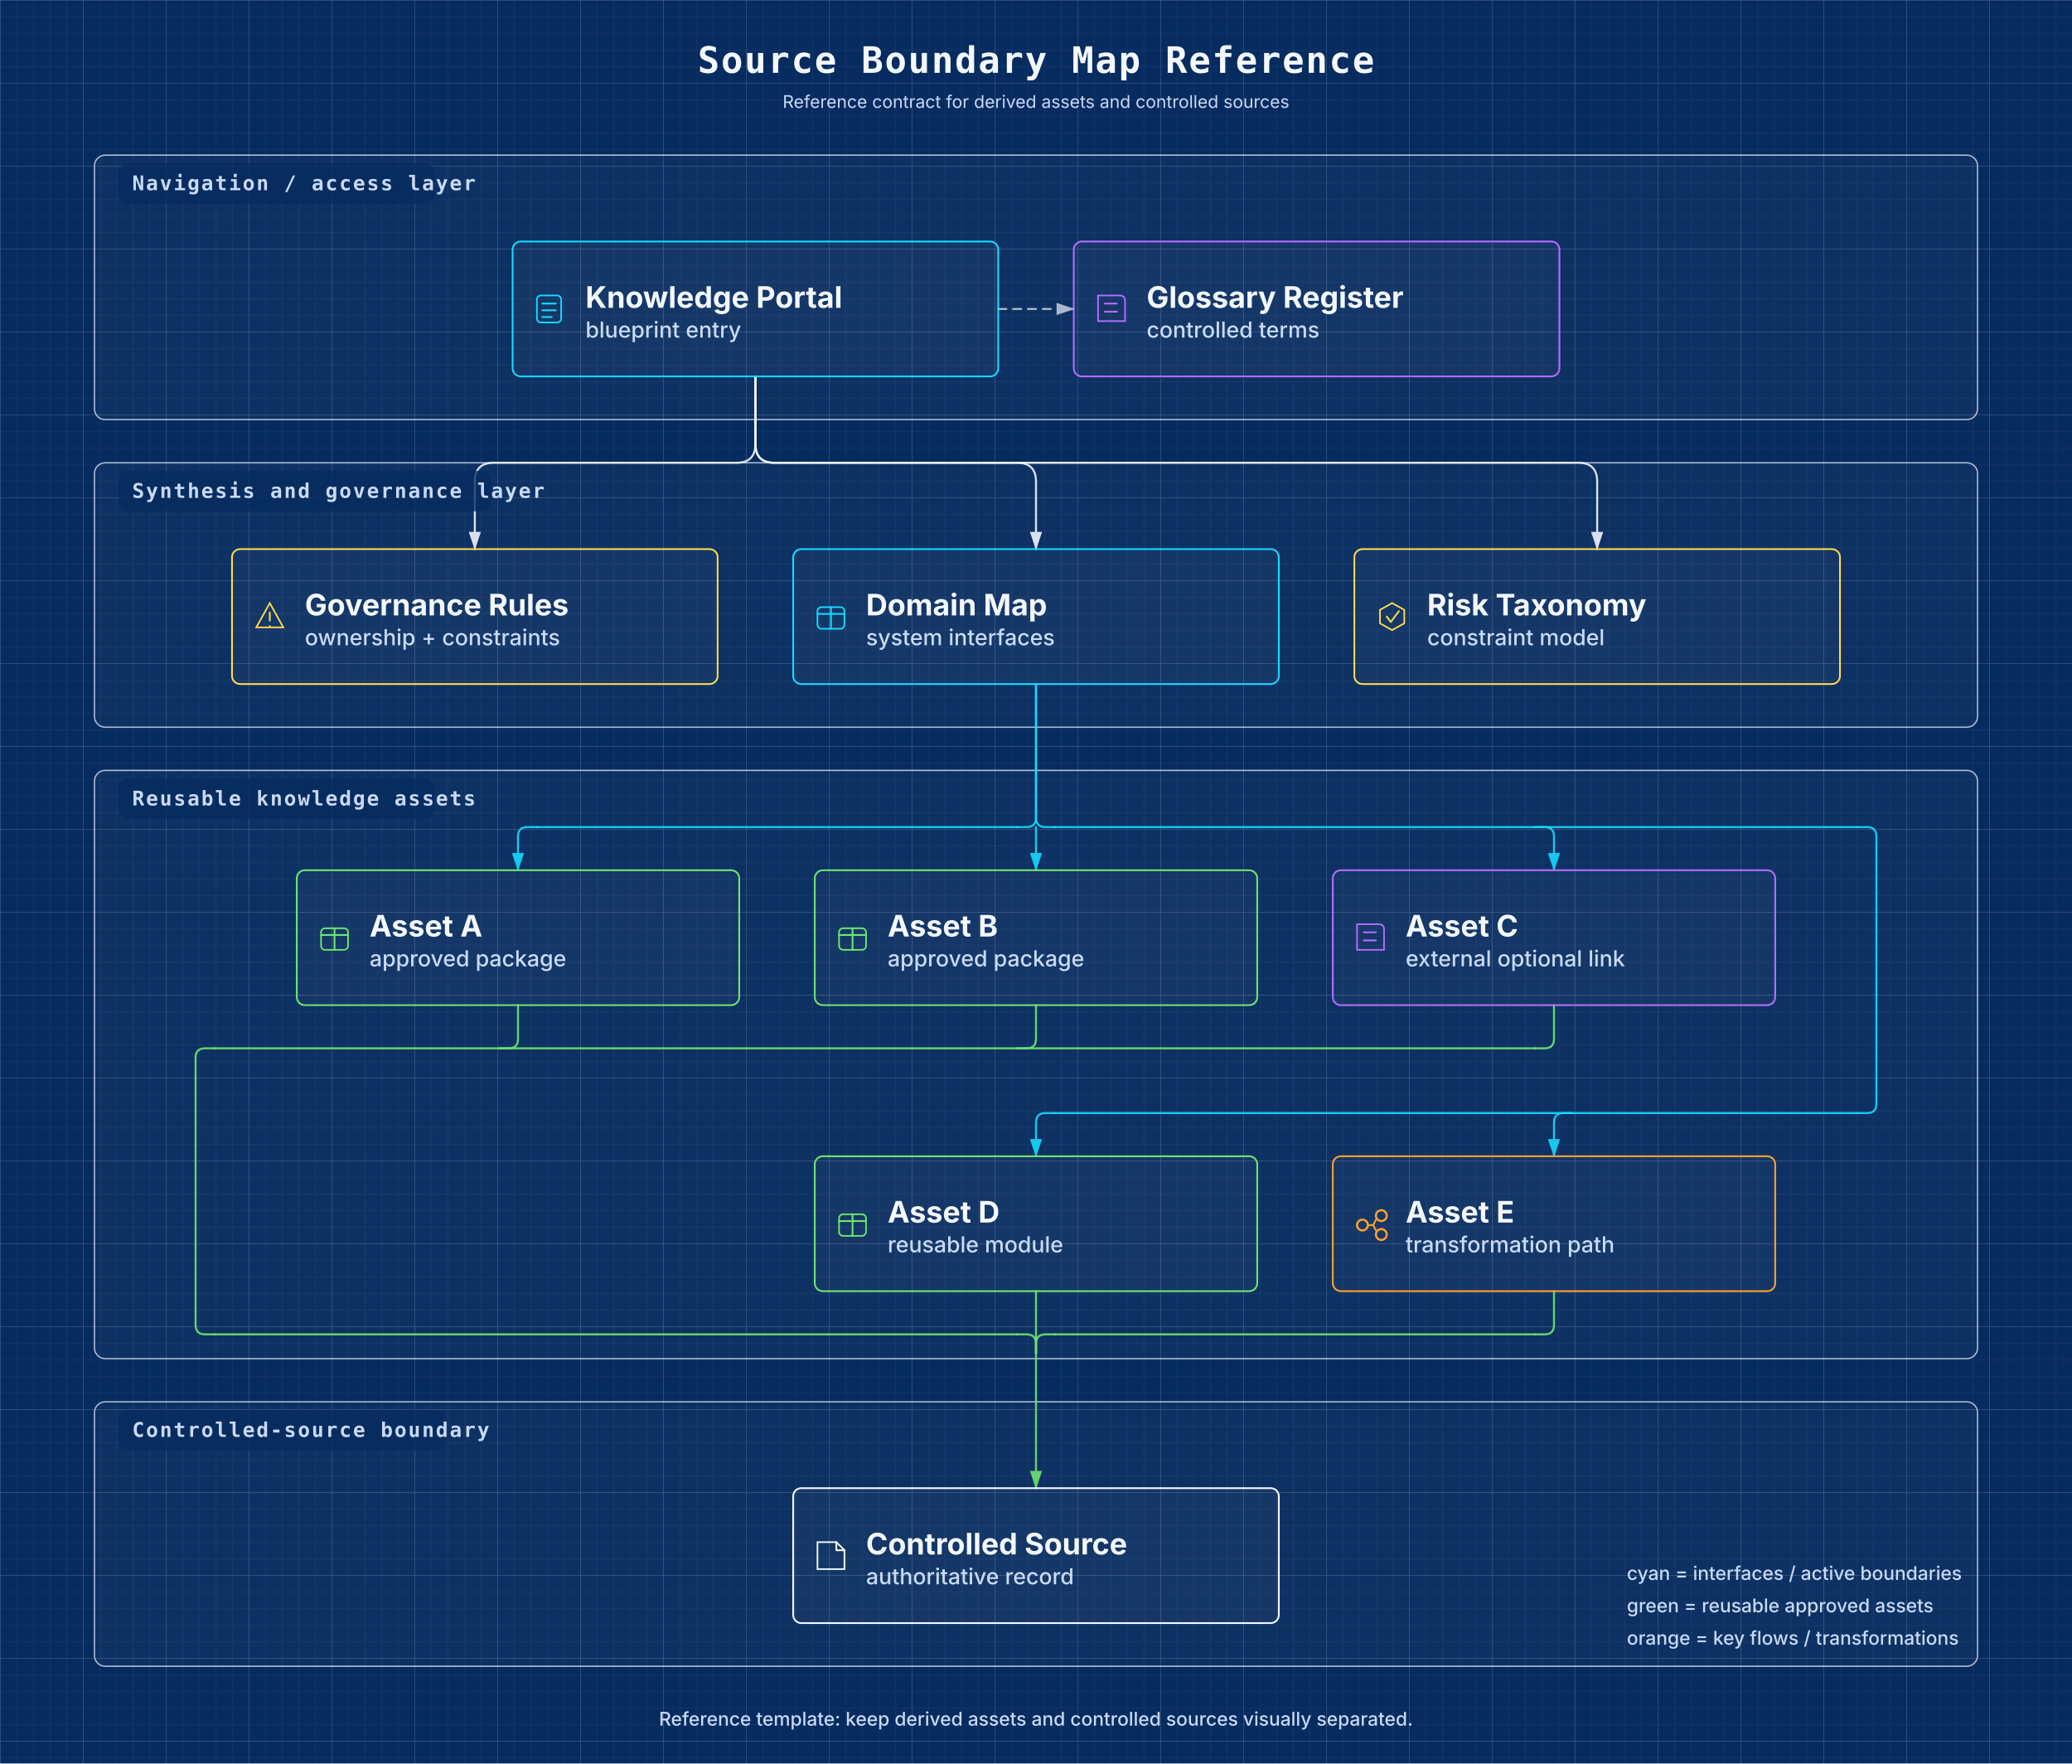
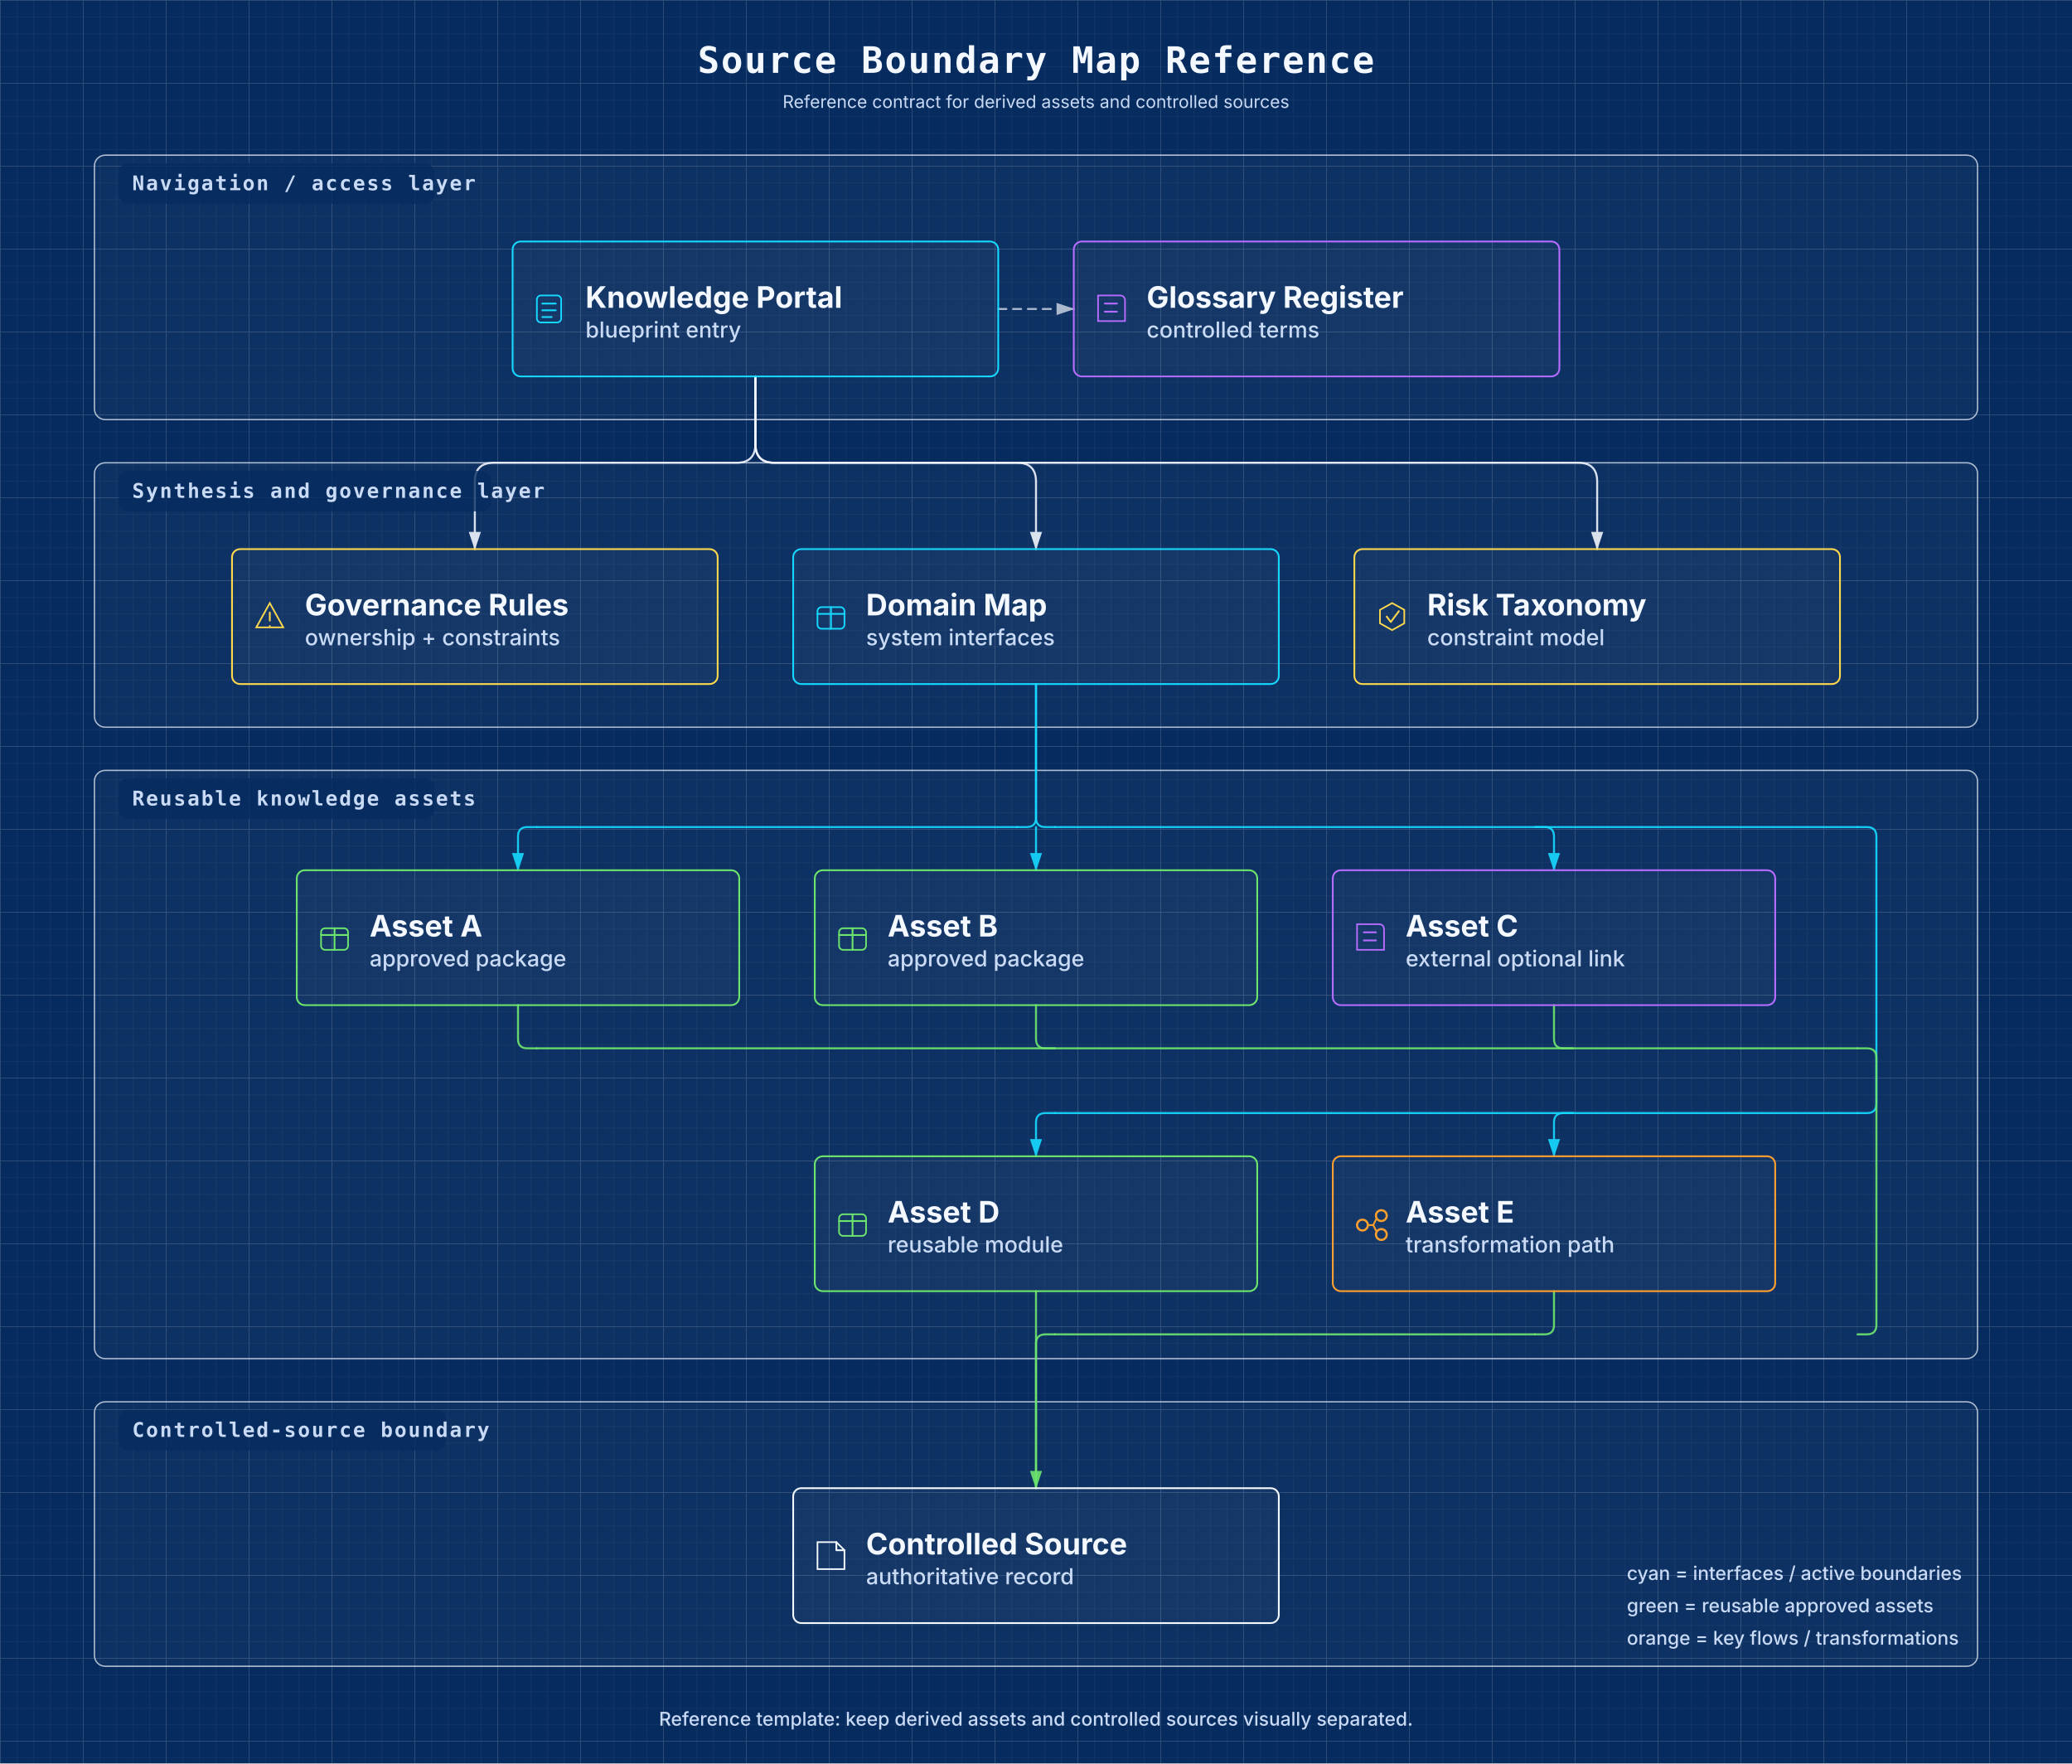
<svg xmlns="http://www.w3.org/2000/svg" width="1536" height="1307" viewBox="0 0 1536 1307" role="img" aria-label="Source Boundary Map Reference" data-style="accent-blueprint" data-diagram-type="source_boundary_map">
  <defs>
    <pattern id="blueprint-grid-small" width="12.29" height="12.29" patternUnits="userSpaceOnUse">
      <path d="M 12.29 0 H 0 V 12.29" fill="none" stroke="#FFFFFF" stroke-opacity="0.08" stroke-width="0.72" />
    </pattern>
    <pattern id="blueprint-grid" width="61.44" height="61.44" patternUnits="userSpaceOnUse">
      <rect width="61.44" height="61.44" fill="url(#blueprint-grid-small)" />
      <path d="M 61.44 0 H 0 V 61.44" fill="none" stroke="#FFFFFF" stroke-opacity="0.14" stroke-width="1.02" />
    </pattern>
    <marker id="arrow" markerWidth="10" markerHeight="10" refX="8.5" refY="3" orient="auto" markerUnits="strokeWidth">
      <path d="M0,0 L0,6 L9,3 z" fill="context-stroke" />
    </marker>
    <marker id="arrow-fanout" markerWidth="10" markerHeight="10" refX="8.5" refY="3" orient="auto" markerUnits="strokeWidth">
      <path d="M0,0 L0,6 L9,3 z" fill="context-stroke" />
    </marker>
    <marker id="arrow-fanin" markerWidth="10" markerHeight="10" refX="8.5" refY="3" orient="auto" markerUnits="strokeWidth">
      <path d="M0,0 L0,6 L9,3 z" fill="context-stroke" />
    </marker>
    <style>
    [data-style="accent-blueprint"] .title{font:700 27px IBM Plex Mono,JetBrains Mono,Consolas,monospace;fill:#F4F8FF;letter-spacing:.04em;text-transform:uppercase}
    [data-style="accent-blueprint"] .subtitle{font:400 13px IBM Plex Sans,Inter,Roboto Condensed,DIN,Segoe UI,Aptos,Arial,sans-serif;fill:#C9DAF5}
    [data-style="accent-blueprint"] .group-label{font:700 15px IBM Plex Mono,JetBrains Mono,Consolas,monospace;fill:#C9DAF5;letter-spacing:.08em;text-transform:uppercase}
    [data-style="accent-blueprint"] .card-title{font:700 17px IBM Plex Sans,Inter,Roboto Condensed,DIN,Segoe UI,Aptos,Arial,sans-serif;fill:#F4F8FF}
    [data-style="accent-blueprint"] .card-sub{font:500 13px IBM Plex Sans,Inter,Roboto Condensed,DIN,Segoe UI,Aptos,Arial,sans-serif;fill:#C9DAF5}
    [data-style="accent-blueprint"] .edge{fill:none;stroke:#F4F8FF;stroke-width:1.5;stroke-linecap:round;stroke-linejoin:round;opacity:0.88}
    [data-style="accent-blueprint"] .fanout{stroke:#FF9F2E;opacity:0.9}
    [data-style="accent-blueprint"] .fanin{stroke:#6EE66E;opacity:0.9}
    [data-style="accent-blueprint"] .route-shared{marker-end:none}
    [data-style="accent-blueprint"] .edge-dashed{stroke-dasharray:6 5;opacity:0.68}
    [data-style="accent-blueprint"] .note{font:500 14px IBM Plex Sans,Inter,Roboto Condensed,DIN,Segoe UI,Aptos,Arial,sans-serif;fill:#C9DAF5}
    [data-style="accent-blueprint"] .mono{font-family:IBM Plex Mono,JetBrains Mono,Consolas,monospace}
    [data-style="accent-blueprint"] .table-header{font:700 15.5px IBM Plex Mono,JetBrains Mono,Consolas,monospace;fill:#F4F8FF;letter-spacing:.08em;text-transform:uppercase}
    [data-style="accent-blueprint"] .table-cell{font:500 17px IBM Plex Sans,Inter,Roboto Condensed,DIN,Segoe UI,Aptos,Arial,sans-serif;fill:#F4F8FF}
    [data-style="accent-blueprint"] .table-cell-secondary{font:500 17px IBM Plex Sans,Inter,Roboto Condensed,DIN,Segoe UI,Aptos,Arial,sans-serif;fill:#C9DAF5}
    [data-style="accent-blueprint"] .info-panel-title{font:700 15px IBM Plex Mono,JetBrains Mono,Consolas,monospace;fill:#F4F8FF;letter-spacing:.08em;text-transform:uppercase}
    [data-style="accent-blueprint"] .info-panel-item{font:500 14px IBM Plex Sans,Inter,Roboto Condensed,DIN,Segoe UI,Aptos,Arial,sans-serif;fill:#C9DAF5}
    [data-style="accent-blueprint"] .tree-level-label{font:700 15px IBM Plex Mono,JetBrains Mono,Consolas,monospace;fill:#C9DAF5;letter-spacing:.08em;text-transform:uppercase}
    [data-style="accent-blueprint"] .hub-label{font:700 15px IBM Plex Mono,JetBrains Mono,Consolas,monospace;fill:#C9DAF5;letter-spacing:.08em;text-transform:uppercase}
    [data-style="accent-blueprint"] .icon-line{fill:none;stroke-width:1.3;stroke-linecap:round;stroke-linejoin:round}
  </style>
  </defs>
  <rect x="0" y="0" width="1536" height="1307" rx="0" fill="#062B5F" />
  <rect x="0" y="0" width="1536" height="1307" rx="0" fill="url(#blueprint-grid)" opacity="1" />
  <text x="768.0" y="54" text-anchor="middle" class="title">Source Boundary Map Reference</text>
  <text x="768.0" y="80.0" text-anchor="middle" class="subtitle">Reference contract for derived assets and controlled sources</text>
  <rect x="70" y="115" width="1396" height="196" class="group-panel" rx="8" fill="#FFFFFF" fill-opacity="0.03" stroke="#F4F8FF" stroke-opacity="0.7" stroke-width="1" />
  <rect x="70" y="343" width="1396" height="196" class="group-panel" rx="8" fill="#FFFFFF" fill-opacity="0.03" stroke="#F4F8FF" stroke-opacity="0.7" stroke-width="1" />
  <rect x="70" y="571" width="1396" height="436" class="group-panel" rx="8" fill="#FFFFFF" fill-opacity="0.03" stroke="#F4F8FF" stroke-opacity="0.7" stroke-width="1" />
  <rect x="70" y="1039" width="1396" height="196" class="group-panel" rx="8" fill="#FFFFFF" fill-opacity="0.03" stroke="#F4F8FF" stroke-opacity="0.7" stroke-width="1" />
  <path d="M 768.0 507.0 L 768.0 606.0 Q 768.0 613.0 761.0 613.0 L 754.0 613.0" class="edge fanout route-shared branch" style="stroke:#16D9FF" data-route-family="1" data-route-color="#16D9FF" />
  <path d="M 768.0 507.0 L 768.0 606.0 Q 768.0 613.0 775.0 613.0 L 782.0 613.0" class="edge fanout route-shared branch" style="stroke:#16D9FF" data-route-family="1" data-route-color="#16D9FF" />
  <path d="M 1377.0 613.0 L 1384.0 613.0 Q 1391.0 613.0 1391.0 620.0 L 1391.0 818.0 Q 1391.0 825.0 1384.0 825.0 L 1377.0 825.0" class="edge fanout route-shared trunk" style="stroke:#16D9FF" data-route-family="1" data-route-color="#16D9FF" />
  <path d="M 398.0 613.0 L 754.0 613.0" class="edge fanout route-shared bus" style="stroke:#16D9FF" data-route-family="1" data-route-color="#16D9FF" />
  <path d="M 782.0 613.0 L 1377.0 613.0" class="edge fanout route-shared bus" style="stroke:#16D9FF" data-route-family="1" data-route-color="#16D9FF" />
  <path d="M 398.0 613.0 L 391.0 613.0 Q 384.0 613.0 384.0 620.0 L 384.0 645.0" class="edge fanout terminal" marker-end="url(#arrow-fanout)" style="stroke:#16D9FF" data-route-family="1" data-route-color="#16D9FF" />
  <path d="M 768.0 613.0 L 768.0 645.0" class="edge fanout terminal" marker-end="url(#arrow-fanout)" style="stroke:#16D9FF" data-route-family="1" data-route-color="#16D9FF" />
  <path d="M 1138.0 613.0 L 1145.0 613.0 Q 1152.0 613.0 1152.0 620.0 L 1152.0 645.0" class="edge fanout terminal" marker-end="url(#arrow-fanout)" style="stroke:#16D9FF" data-route-family="1" data-route-color="#16D9FF" />
  <path d="M 782.0 825.0 L 1377.0 825.0" class="edge fanout route-shared bus" style="stroke:#16D9FF" data-route-family="1" data-route-color="#16D9FF" />
  <path d="M 782.0 825.0 L 775.0 825.0 Q 768.0 825.0 768.0 832.0 L 768.0 857.0" class="edge fanout terminal" marker-end="url(#arrow-fanout)" style="stroke:#16D9FF" data-route-family="1" data-route-color="#16D9FF" />
  <path d="M 1166.0 825.0 L 1159.0 825.0 Q 1152.0 825.0 1152.0 832.0 L 1152.0 857.0" class="edge fanout terminal" marker-end="url(#arrow-fanout)" style="stroke:#16D9FF" data-route-family="1" data-route-color="#16D9FF" />
-   <path d="M 159.0 777.0 L 152.0 777.0 Q 145.0 777.0 145.0 784.0 L 145.0 982.0 Q 145.0 989.0 152.0 989.0 L 159.0 989.0" class="edge fanin route-shared trunk" style="stroke:#6EE66E" data-route-family="0" data-route-color="#6EE66E" />
-   <path d="M 384.0 745.0 L 384.0 770.0 Q 384.0 777.0 377.0 777.0 L 370.0 777.0" class="edge fanin route-shared branch" style="stroke:#6EE66E" data-route-family="0" data-route-color="#6EE66E" />
-   <path d="M 768.0 745.0 L 768.0 770.0 Q 768.0 777.0 761.0 777.0 L 754.0 777.0" class="edge fanin route-shared branch" style="stroke:#6EE66E" data-route-family="0" data-route-color="#6EE66E" />
-   <path d="M 1152.0 745.0 L 1152.0 770.0 Q 1152.0 777.0 1145.0 777.0 L 1138.0 777.0" class="edge fanin route-shared branch" style="stroke:#6EE66E" data-route-family="0" data-route-color="#6EE66E" />
-   <path d="M 159.0 777.0 L 1138.0 777.0" class="edge fanin route-shared bus" style="stroke:#6EE66E" data-route-family="0" data-route-color="#6EE66E" />
+   <path d="M 1377.0 777.0 L 1384.0 777.0 Q 1391.0 777.0 1391.0 784.0 L 1391.0 982.0 Q 1391.0 989.0 1384.0 989.0 L 1377.0 989.0" class="edge fanin route-shared trunk" style="stroke:#6EE66E" data-route-family="0" data-route-color="#6EE66E" />
+   <path d="M 384.0 745.0 L 384.0 770.0 Q 384.0 777.0 391.0 777.0 L 398.0 777.0" class="edge fanin route-shared branch" style="stroke:#6EE66E" data-route-family="0" data-route-color="#6EE66E" />
+   <path d="M 768.0 745.0 L 768.0 770.0 Q 768.0 777.0 775.0 777.0 L 782.0 777.0" class="edge fanin route-shared branch" style="stroke:#6EE66E" data-route-family="0" data-route-color="#6EE66E" />
+   <path d="M 1152.0 745.0 L 1152.0 770.0 Q 1152.0 777.0 1159.0 777.0 L 1166.0 777.0" class="edge fanin route-shared branch" style="stroke:#6EE66E" data-route-family="0" data-route-color="#6EE66E" />
+   <path d="M 398.0 777.0 L 1377.0 777.0" class="edge fanin route-shared bus" style="stroke:#6EE66E" data-route-family="0" data-route-color="#6EE66E" />
  <path d="M 1152.0 957.0 L 1152.0 982.0 Q 1152.0 989.0 1145.0 989.0 L 1138.0 989.0" class="edge fanin route-shared branch" style="stroke:#6EE66E" data-route-family="0" data-route-color="#6EE66E" />
-   <path d="M 159.0 989.0 L 754.0 989.0" class="edge fanin route-shared bus" style="stroke:#6EE66E" data-route-family="0" data-route-color="#6EE66E" />
  <path d="M 782.0 989.0 L 1138.0 989.0" class="edge fanin route-shared bus" style="stroke:#6EE66E" data-route-family="0" data-route-color="#6EE66E" />
-   <path d="M 754.0 989.0 L 761.0 989.0 Q 768.0 989.0 768.0 996.0 L 768.0 1003.0" class="edge fanin route-shared merge" style="stroke:#6EE66E" data-route-family="0" data-route-color="#6EE66E" />
-   <path d="M 782.0 989.0 L 775.0 989.0 Q 768.0 989.0 768.0 996.0 L 768.0 1003.0" class="edge fanin route-shared merge" style="stroke:#6EE66E" data-route-family="0" data-route-color="#6EE66E" />
+   <path d="M 782.0 989.0 L 775.0 989.0 Q 768.0 989.0 768.0 996.0 L 768.0 1103.0" class="edge fanin route-shared merge" style="stroke:#6EE66E" data-route-family="0" data-route-color="#6EE66E" />
  <path d="M 768.0 957.0 L 768.0 1103.0" class="edge fanin terminal" marker-end="url(#arrow-fanin)" style="stroke:#6EE66E" data-route-family="0" data-route-color="#6EE66E" />
  <path d="M 740.0 229.0 L 796.0 229.0" class="edge edge-dashed" marker-end="url(#arrow)" />
  <path d="M 560.0 279 L 560.0 329.0 Q 560.0 343.0 546.0 343.0 L 366.0 343.0 Q 352.0 343.0 352.0 357.0 L 352.0 407" class="edge" marker-end="url(#arrow)" />
  <path d="M 560.0 279 L 560.0 329.0 Q 560.0 343.0 574.0 343.0 L 754.0 343.0 Q 768.0 343.0 768.0 357.0 L 768.0 407" class="edge" marker-end="url(#arrow)" />
  <path d="M 560.0 279 L 560.0 329.0 Q 560.0 343.0 574.0 343.0 L 1170.0 343.0 Q 1184.0 343.0 1184.0 357.0 L 1184.0 407" class="edge" marker-end="url(#arrow)" />
  <g class="group-label-wrap">
    <rect x="88" y="121" width="234.0" height="30" rx="7" fill="#062B5F" fill-opacity="0.78" />
    <text x="98" y="141" class="group-label">Navigation / access layer</text>
  </g>
  <g class="group-label-wrap">
    <rect x="88" y="349" width="276.0" height="30" rx="7" fill="#062B5F" fill-opacity="0.78" />
    <text x="98" y="369" class="group-label">Synthesis and governance layer</text>
  </g>
  <g class="group-label-wrap">
    <rect x="88" y="577" width="234.0" height="30" rx="7" fill="#062B5F" fill-opacity="0.78" />
    <text x="98" y="597" class="group-label">Reusable knowledge assets</text>
  </g>
  <g class="group-label-wrap">
    <rect x="88" y="1045" width="242.4" height="30" rx="7" fill="#062B5F" fill-opacity="0.78" />
    <text x="98" y="1065" class="group-label">Controlled-source boundary</text>
  </g>
  <g id="node-portal" class="card node-card">
    <rect x="380.0" y="179" width="360" height="100" rx="6" fill="#FFFFFF" fill-opacity="0.03" stroke="#16D9FF" stroke-width="1.3" />
    <rect x="398.0" y="219.0" width="18" height="20" rx="3" fill="none" stroke="#16D9FF" stroke-width="1.2" />
    <path d="M402.0,225.0 H412.0 M402.0,230.0 H412.0 M402.0,235.0 H409.0" class="icon-line" stroke="#16D9FF" />
    <text x="434.0" y="228.135" text-anchor="start" class="card-title" style="font-size:22px">Knowledge Portal</text>
    <text x="434.0" y="250.243" text-anchor="start" class="card-sub" style="font-size:16.4px">blueprint entry</text>
  </g>
  <g id="node-glossary" class="card node-card">
    <rect x="796.0" y="179" width="360" height="100" rx="6" fill="#FFFFFF" fill-opacity="0.03" stroke="#B56CFF" stroke-width="1.3" />
    <path d="M814.0,219.0 H830.0 Q834.0,219.0 834.0,223.0 V238.0 H814.0 Z" fill="none" stroke="#B56CFF" stroke-width="1.2" />
    <path d="M819.0,225.0 H828.0 M819.0,231.0 H828.0" class="icon-line" stroke="#B56CFF" />
    <text x="850.0" y="228.135" text-anchor="start" class="card-title" style="font-size:22px">Glossary Register</text>
    <text x="850.0" y="250.243" text-anchor="start" class="card-sub" style="font-size:16.4px">controlled terms</text>
  </g>
  <g id="node-rules" class="card node-card">
    <rect x="172.0" y="407" width="360" height="100" rx="6" fill="#FFFFFF" fill-opacity="0.03" stroke="#FFD84D" stroke-width="1.3" />
    <path d="M200.0,447.0 L210.0,465.0 H190.0 Z" fill="none" stroke="#FFD84D" stroke-width="1.2" />
    <path d="M200.0,454.0 V460.0 M200.0,464.0 V464.0" class="icon-line" stroke="#FFD84D" />
    <text x="226.0" y="456.135" text-anchor="start" class="card-title" style="font-size:22px">Governance Rules</text>
    <text x="226.0" y="478.243" text-anchor="start" class="card-sub" style="font-size:16.4px">ownership + constraints</text>
  </g>
  <g id="node-domain_map" class="card node-card">
    <rect x="588.0" y="407" width="360" height="100" rx="6" fill="#FFFFFF" fill-opacity="0.03" stroke="#16D9FF" stroke-width="1.3" />
    <rect x="606.0" y="450.0" width="20" height="16" rx="3" fill="none" stroke="#16D9FF" stroke-width="1.2" />
    <path d="M606.0,455.0 H626.0 M616.0,450.0 V466.0" class="icon-line" stroke="#16D9FF" />
    <text x="642.0" y="456.135" text-anchor="start" class="card-title" style="font-size:22px">Domain Map</text>
    <text x="642.0" y="478.243" text-anchor="start" class="card-sub" style="font-size:16.4px">system interfaces</text>
  </g>
  <g id="node-risk" class="card node-card">
    <rect x="1004.0" y="407" width="360" height="100" rx="6" fill="#FFFFFF" fill-opacity="0.03" stroke="#FFD84D" stroke-width="1.3" />
    <path d="M1032.0,447.0 L1041.0,452.0 V462.0 L1032.0,467.0 L1023.0,462.0 V452.0 Z" fill="none" stroke="#FFD84D" stroke-width="1.2" />
    <path d="M1028.0,457.0 L1031.0,461.0 L1037.0,453.0" class="icon-line" stroke="#FFD84D" />
    <text x="1058.0" y="456.135" text-anchor="start" class="card-title" style="font-size:22px">Risk Taxonomy</text>
    <text x="1058.0" y="478.243" text-anchor="start" class="card-sub" style="font-size:16.4px">constraint model</text>
  </g>
  <g id="node-asset_a" class="card node-card">
    <rect x="220.0" y="645" width="328.0" height="100" rx="6" fill="#FFFFFF" fill-opacity="0.03" stroke="#6EE66E" stroke-width="1.3" />
    <rect x="238.0" y="688.0" width="20" height="16" rx="3" fill="none" stroke="#6EE66E" stroke-width="1.2" />
    <path d="M238.0,693.0 H258.0 M248.0,688.0 V704.0" class="icon-line" stroke="#6EE66E" />
    <text x="274.0" y="694.135" text-anchor="start" class="card-title" style="font-size:22px">Asset A</text>
    <text x="274.0" y="716.243" text-anchor="start" class="card-sub" style="font-size:16.4px">approved package</text>
  </g>
  <g id="node-asset_b" class="card node-card">
    <rect x="604.0" y="645" width="328.0" height="100" rx="6" fill="#FFFFFF" fill-opacity="0.03" stroke="#6EE66E" stroke-width="1.3" />
    <rect x="622.0" y="688.0" width="20" height="16" rx="3" fill="none" stroke="#6EE66E" stroke-width="1.2" />
    <path d="M622.0,693.0 H642.0 M632.0,688.0 V704.0" class="icon-line" stroke="#6EE66E" />
    <text x="658.0" y="694.135" text-anchor="start" class="card-title" style="font-size:22px">Asset B</text>
    <text x="658.0" y="716.243" text-anchor="start" class="card-sub" style="font-size:16.4px">approved package</text>
  </g>
  <g id="node-asset_c" class="card node-card">
    <rect x="988.0" y="645" width="328.0" height="100" rx="6" fill="#FFFFFF" fill-opacity="0.03" stroke="#B56CFF" stroke-width="1.3" />
    <path d="M1006.0,685.0 H1022.0 Q1026.0,685.0 1026.0,689.0 V704.0 H1006.0 Z" fill="none" stroke="#B56CFF" stroke-width="1.2" />
    <path d="M1011.0,691.0 H1020.0 M1011.0,697.0 H1020.0" class="icon-line" stroke="#B56CFF" />
    <text x="1042.0" y="694.135" text-anchor="start" class="card-title" style="font-size:22px">Asset C</text>
    <text x="1042.0" y="716.243" text-anchor="start" class="card-sub" style="font-size:16.4px">external optional link</text>
  </g>
  <g id="node-asset_d" class="card node-card">
    <rect x="604.0" y="857" width="328.0" height="100" rx="6" fill="#FFFFFF" fill-opacity="0.03" stroke="#6EE66E" stroke-width="1.3" />
    <rect x="622.0" y="900.0" width="20" height="16" rx="3" fill="none" stroke="#6EE66E" stroke-width="1.2" />
    <path d="M622.0,905.0 H642.0 M632.0,900.0 V916.0" class="icon-line" stroke="#6EE66E" />
    <text x="658.0" y="906.135" text-anchor="start" class="card-title" style="font-size:22px">Asset D</text>
    <text x="658.0" y="928.243" text-anchor="start" class="card-sub" style="font-size:16.4px">reusable module</text>
  </g>
  <g id="node-asset_e" class="card node-card">
    <rect x="988.0" y="857" width="328.0" height="100" rx="6" fill="#FFFFFF" fill-opacity="0.03" stroke="#FF9F2E" stroke-width="1.3" />
    <circle cx="1010.0" cy="908.0" r="4" fill="none" stroke="#FF9F2E" stroke-width="1.6" />
    <circle cx="1024.0" cy="901.0" r="4" fill="none" stroke="#FF9F2E" stroke-width="1.6" />
    <circle cx="1024.0" cy="915.0" r="4" fill="none" stroke="#FF9F2E" stroke-width="1.6" />
    <path d="M1014.0,908.0 H1018.0 M1020.0,904.0 L1018.0,908.0 L1020.0,912.0" class="icon-line" stroke="#FF9F2E" />
    <text x="1042.0" y="906.135" text-anchor="start" class="card-title" style="font-size:22px">Asset E</text>
    <text x="1042.0" y="928.243" text-anchor="start" class="card-sub" style="font-size:16.4px">transformation path</text>
  </g>
  <g id="node-controlled_source" class="card node-card">
    <rect x="588.0" y="1103" width="360" height="100" rx="6" fill="#FFFFFF" fill-opacity="0.03" stroke="#F4F8FF" stroke-width="1.3" />
    <path d="M606.0,1143.0 H620.0 L626.0,1149.0 V1163.0 H606.0 Z" fill="none" stroke="#F4F8FF" stroke-width="1.2" />
    <path d="M620.0,1143.0 V1149.0 H626.0" class="icon-line" stroke="#F4F8FF" />
    <text x="642.0" y="1152.135" text-anchor="start" class="card-title" style="font-size:22px">Controlled Source</text>
    <text x="642.0" y="1174.243" text-anchor="start" class="card-sub" style="font-size:16.4px">authoritative record</text>
  </g>
  <text x="1206" y="1171" class="note legend-note" fill="#16D9FF">cyan = interfaces / active boundaries</text>
  <text x="1206" y="1195" class="note legend-note" fill="#6EE66E">green = reusable approved assets</text>
  <text x="1206" y="1219" class="note legend-note" fill="#FF9F2E">orange = key flows / transformations</text>
  <text x="768.0" y="1279" text-anchor="middle" class="note">Reference template: keep derived assets and controlled sources visually separated.</text>
</svg>
